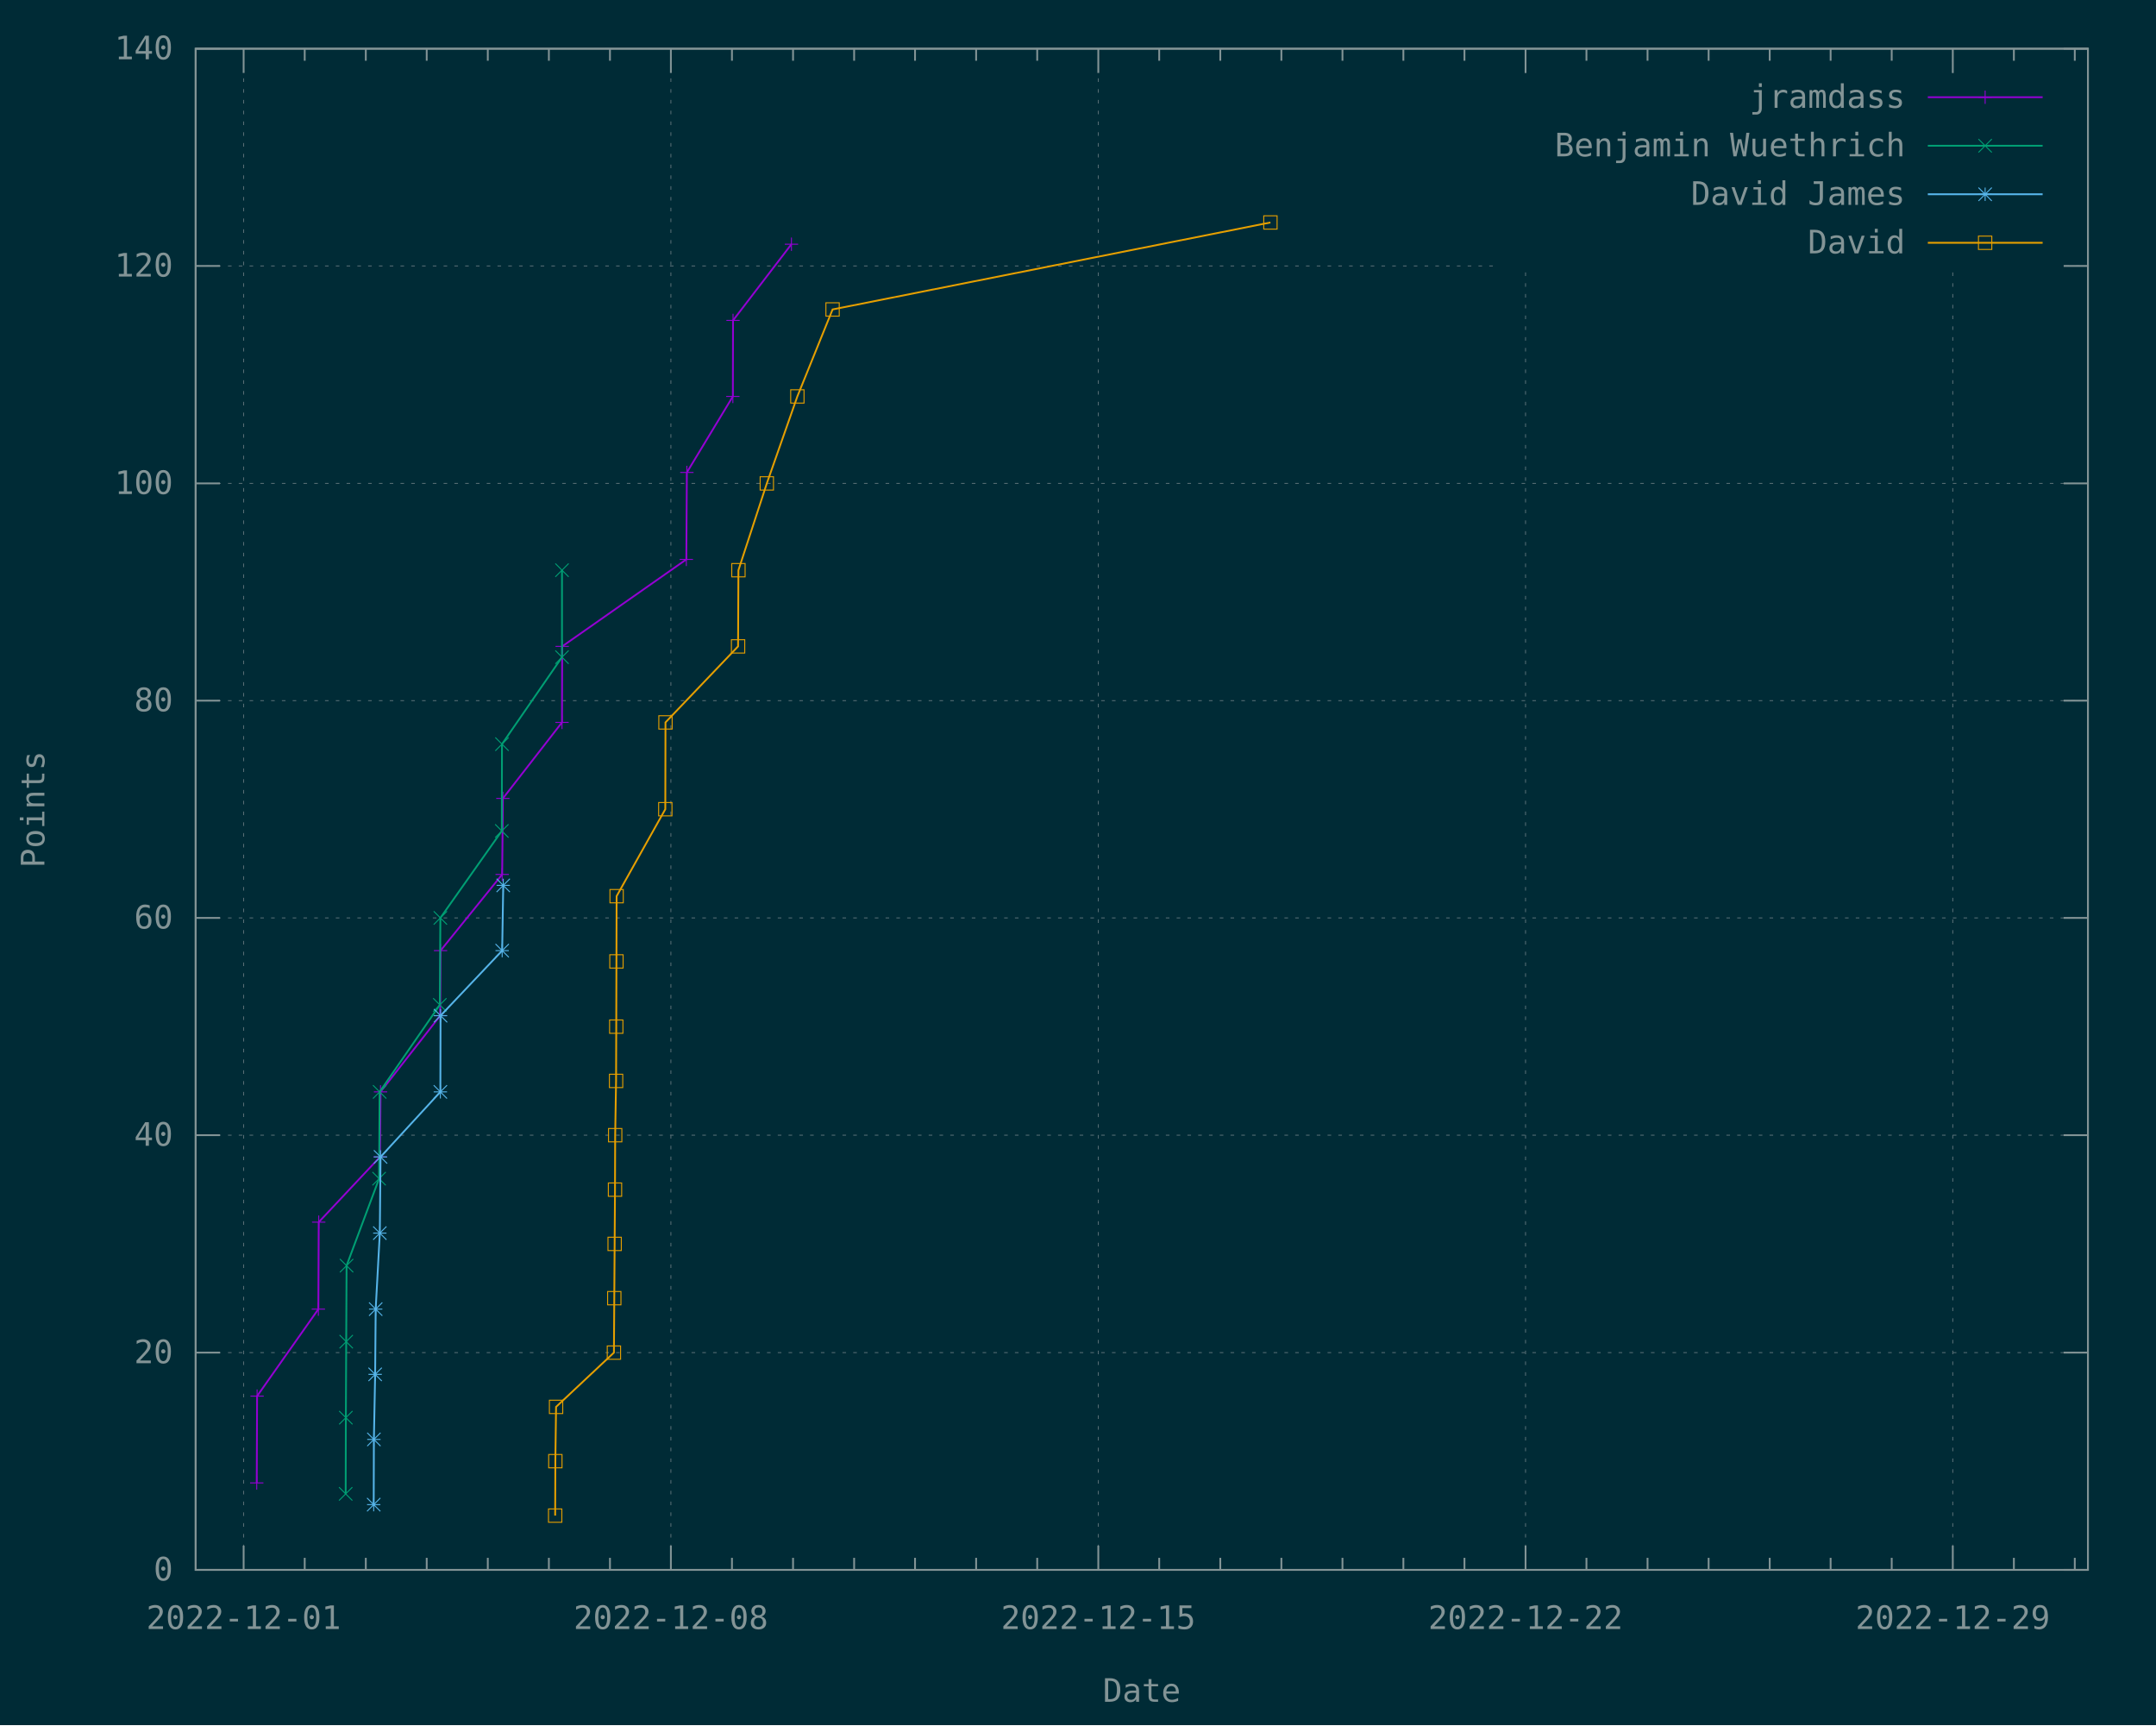
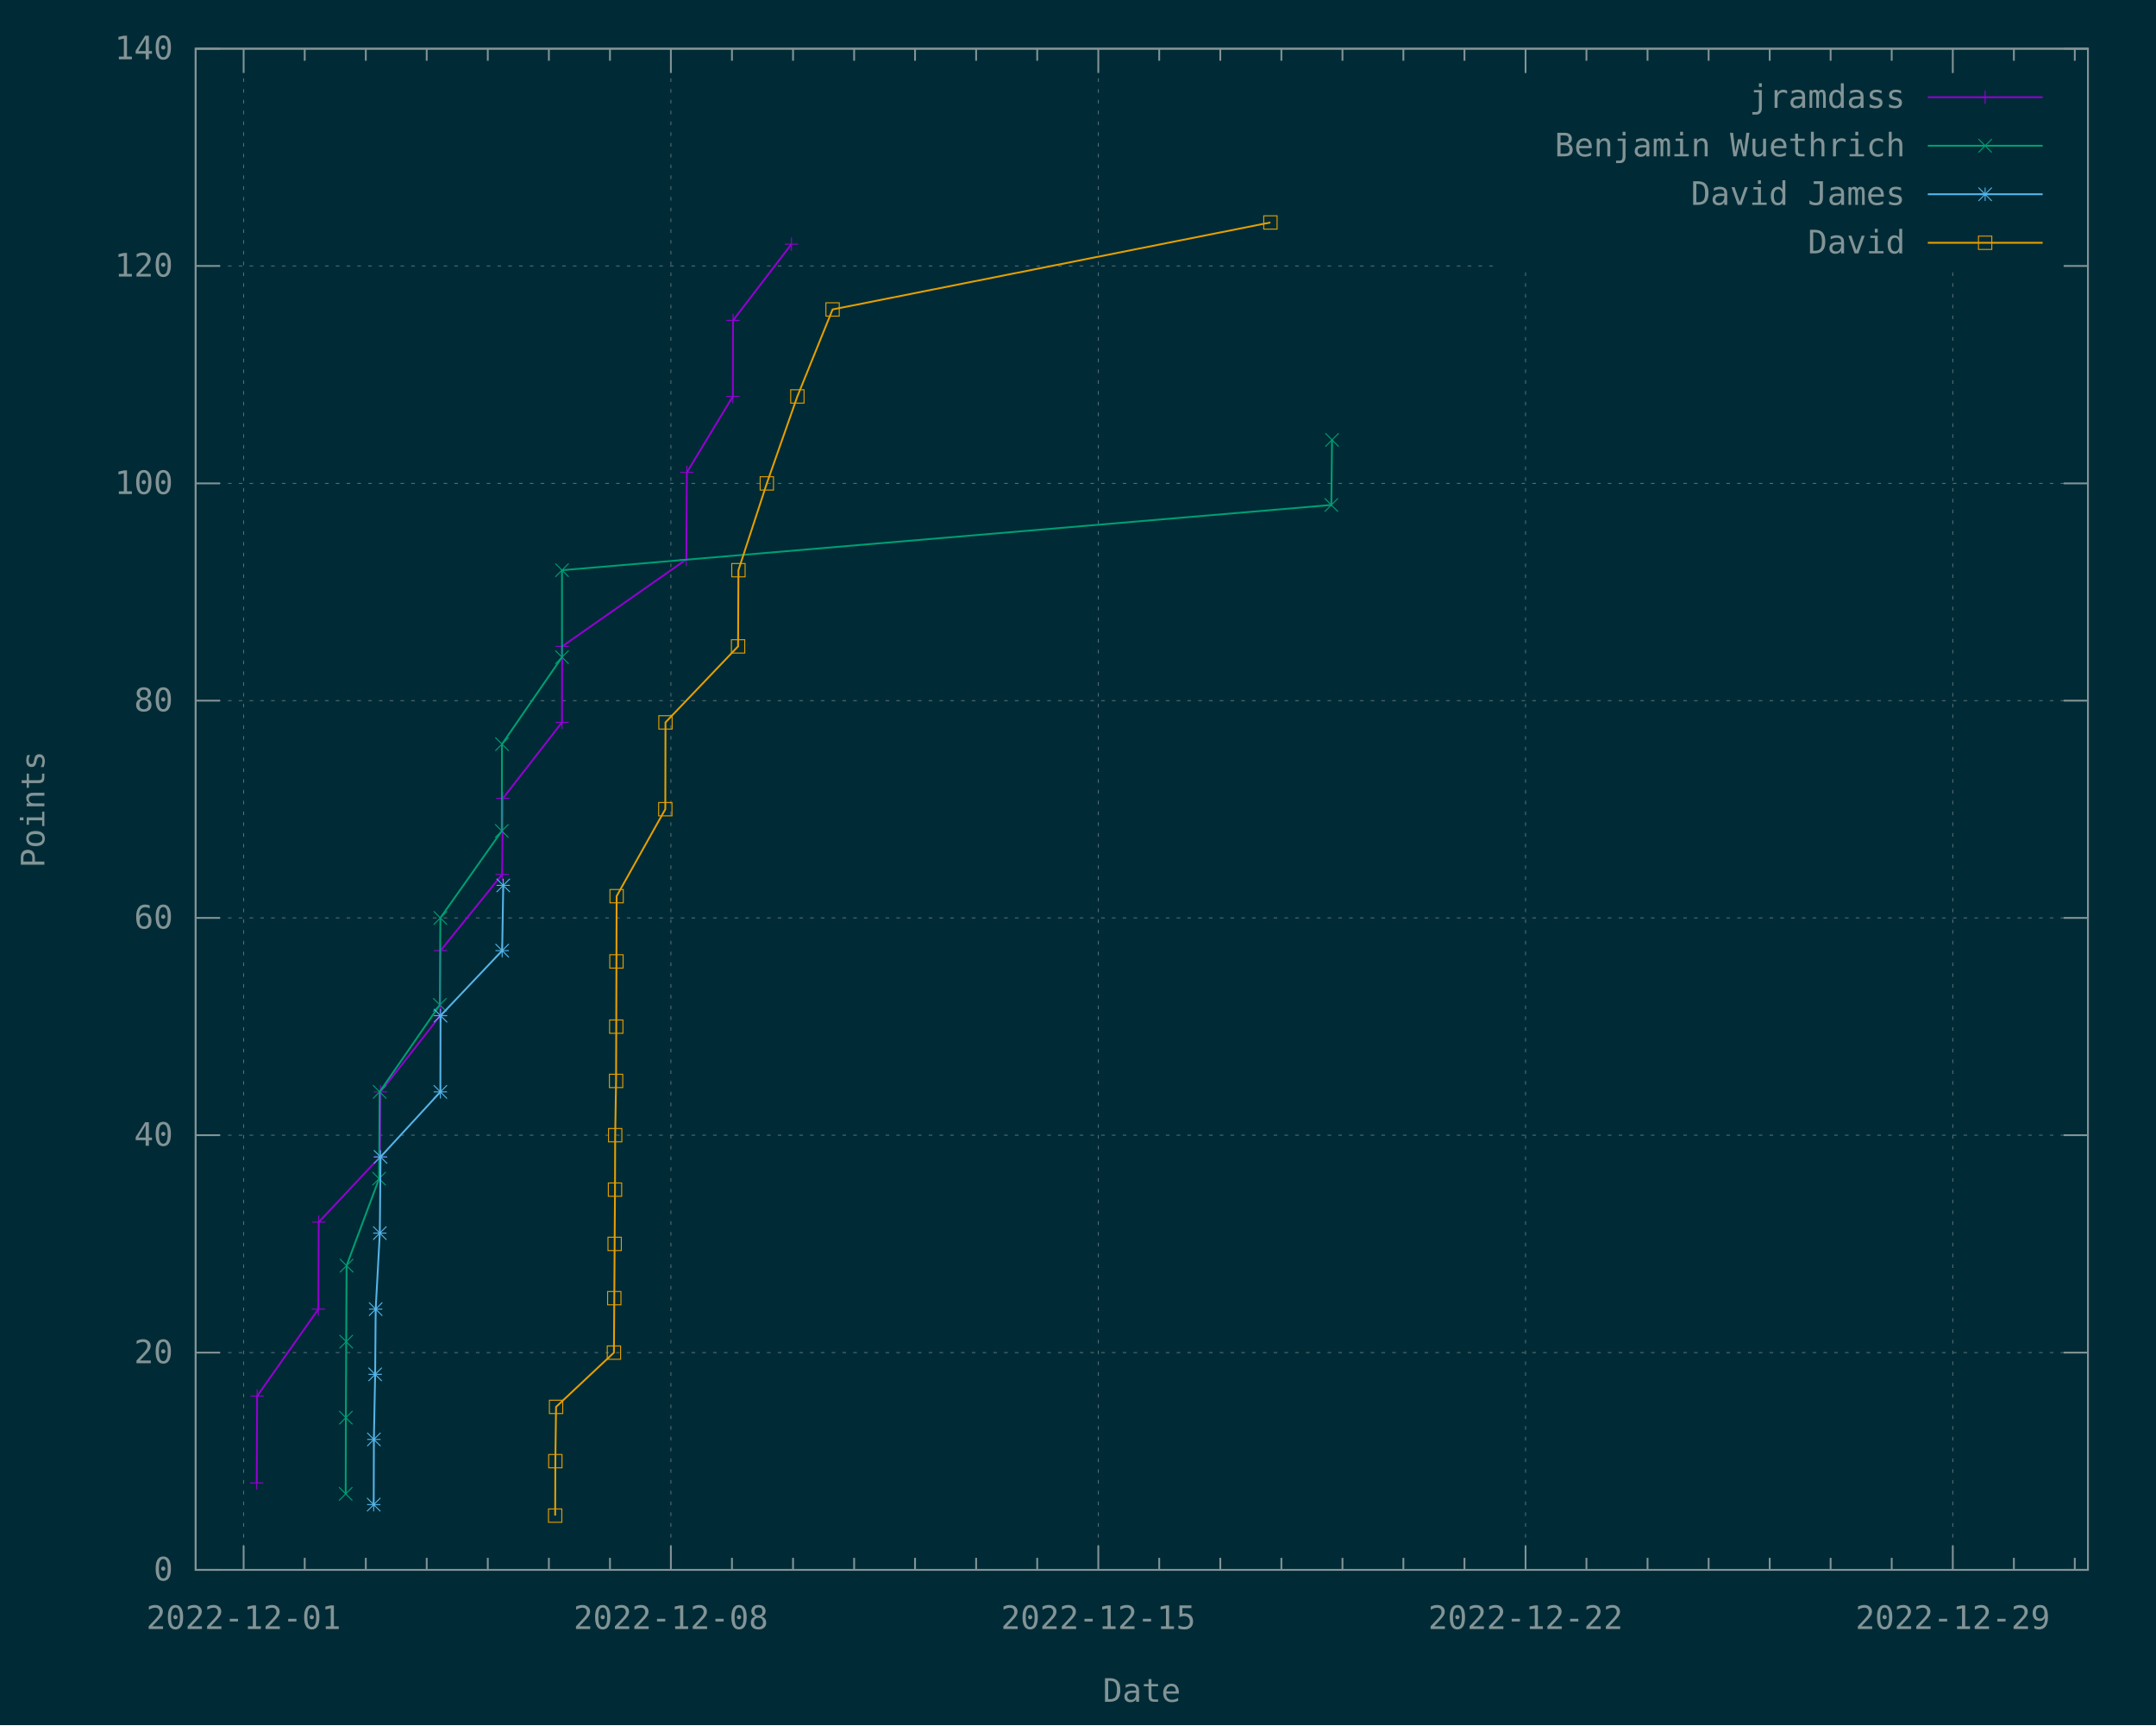
<svg xmlns="http://www.w3.org/2000/svg" xmlns:xlink="http://www.w3.org/1999/xlink" width="1200" height="960" viewBox="0 0 1200 960">
  <g id="gnuplot_canvas">
    <rect x="0" y="0" width="1200" height="960" fill="#002b36" />
    <defs>
      <circle id="gpDot" r="0.5" stroke-width="0.5" stroke="currentColor" />
      <path id="gpPt0" stroke-width="0.148" stroke="currentColor" d="M-1,0 h2 M0,-1 v2" />
      <path id="gpPt1" stroke-width="0.148" stroke="currentColor" d="M-1,-1 L1,1 M1,-1 L-1,1" />
      <path id="gpPt2" stroke-width="0.148" stroke="currentColor" d="M-1,0 L1,0 M0,-1 L0,1 M-1,-1 L1,1 M-1,1 L1,-1" />
      <rect id="gpPt3" stroke-width="0.148" stroke="currentColor" x="-1" y="-1" width="2" height="2" />
      <rect id="gpPt4" stroke-width="0.148" stroke="currentColor" fill="currentColor" x="-1" y="-1" width="2" height="2" />
      <circle id="gpPt5" stroke-width="0.148" stroke="currentColor" cx="0" cy="0" r="1" />
      <use xlink:href="#gpPt5" id="gpPt6" fill="currentColor" stroke="none" />
      <path id="gpPt7" stroke-width="0.148" stroke="currentColor" d="M0,-1.33 L-1.33,0.67 L1.33,0.67 z" />
      <use xlink:href="#gpPt7" id="gpPt8" fill="currentColor" stroke="none" />
      <use xlink:href="#gpPt7" id="gpPt9" stroke="currentColor" transform="rotate(180)" />
      <use xlink:href="#gpPt9" id="gpPt10" fill="currentColor" stroke="none" />
      <use xlink:href="#gpPt3" id="gpPt11" stroke="currentColor" transform="rotate(45)" />
      <use xlink:href="#gpPt11" id="gpPt12" fill="currentColor" stroke="none" />
      <path id="gpPt13" stroke-width="0.148" stroke="currentColor" d="M0,1.330 L1.265,0.411 L0.782,-1.067 L-0.782,-1.076 L-1.265,0.411 z" />
      <use xlink:href="#gpPt13" id="gpPt14" fill="currentColor" stroke="none" />
      <filter id="textbox" filterUnits="objectBoundingBox" x="0" y="0" height="1" width="1">
        <feFlood flood-color="#002B36" flood-opacity="1" result="bgnd" />
        <feComposite in="SourceGraphic" in2="bgnd" operator="atop" />
      </filter>
      <filter id="greybox" filterUnits="objectBoundingBox" x="0" y="0" height="1" width="1">
        <feFlood flood-color="lightgrey" flood-opacity="1" result="grey" />
        <feComposite in="SourceGraphic" in2="grey" operator="atop" />
      </filter>
    </defs>
    <g fill="none" color="#002B36" stroke="currentColor" stroke-width="1.00" stroke-linecap="butt" stroke-linejoin="miter">
</g>
    <g fill="none" color="black" stroke="currentColor" stroke-width="1.00" stroke-linecap="butt" stroke-linejoin="miter">
</g>
    <g fill="none" color="black" stroke="rgb(131, 148, 150)" stroke-width="0.50" stroke-linecap="butt" stroke-linejoin="miter">
</g>
    <g fill="none" color="gray" stroke="currentColor" stroke-width="0.50" stroke-linecap="butt" stroke-linejoin="miter">
      <path stroke="rgb( 88, 110, 117)" stroke-dasharray="2,4" class="gridline" d="M108.9,873.6 L1162.1,873.6  " />
    </g>
    <g fill="none" color="gray" stroke="rgb( 88, 110, 117)" stroke-width="1.00" stroke-linecap="butt" stroke-linejoin="miter">
</g>
    <g fill="none" color="black" stroke="currentColor" stroke-width="1.00" stroke-linecap="butt" stroke-linejoin="miter">
      <path stroke="rgb(131, 148, 150)" d="M108.9,873.6 L122.4,873.6 M1162.1,873.6 L1148.6,873.6  " />
      <g transform="translate(96.3,879.5)" stroke="none" fill="rgb(131,148,150)" font-family="Inconsolata" font-size="18.00" text-anchor="end">
        <text>
          <tspan font-family="Inconsolata"> 0</tspan>
        </text>
      </g>
    </g>
    <g fill="none" color="black" stroke="currentColor" stroke-width="1.00" stroke-linecap="butt" stroke-linejoin="miter">
</g>
    <g fill="none" color="black" stroke="rgb(131, 148, 150)" stroke-width="0.50" stroke-linecap="butt" stroke-linejoin="miter">
</g>
    <g fill="none" color="gray" stroke="currentColor" stroke-width="0.50" stroke-linecap="butt" stroke-linejoin="miter">
      <path stroke="rgb( 88, 110, 117)" stroke-dasharray="2,4" class="gridline" d="M108.9,752.7 L1162.1,752.7  " />
    </g>
    <g fill="none" color="gray" stroke="rgb( 88, 110, 117)" stroke-width="1.00" stroke-linecap="butt" stroke-linejoin="miter">
</g>
    <g fill="none" color="black" stroke="currentColor" stroke-width="1.00" stroke-linecap="butt" stroke-linejoin="miter">
      <path stroke="rgb(131, 148, 150)" d="M108.9,752.7 L122.4,752.7 M1162.1,752.7 L1148.6,752.7  " />
      <g transform="translate(96.3,758.6)" stroke="none" fill="rgb(131,148,150)" font-family="Inconsolata" font-size="18.00" text-anchor="end">
        <text>
          <tspan font-family="Inconsolata"> 20</tspan>
        </text>
      </g>
    </g>
    <g fill="none" color="black" stroke="currentColor" stroke-width="1.00" stroke-linecap="butt" stroke-linejoin="miter">
</g>
    <g fill="none" color="black" stroke="rgb(131, 148, 150)" stroke-width="0.50" stroke-linecap="butt" stroke-linejoin="miter">
</g>
    <g fill="none" color="gray" stroke="currentColor" stroke-width="0.50" stroke-linecap="butt" stroke-linejoin="miter">
      <path stroke="rgb( 88, 110, 117)" stroke-dasharray="2,4" class="gridline" d="M108.9,631.7 L1162.1,631.7  " />
    </g>
    <g fill="none" color="gray" stroke="rgb( 88, 110, 117)" stroke-width="1.00" stroke-linecap="butt" stroke-linejoin="miter">
</g>
    <g fill="none" color="black" stroke="currentColor" stroke-width="1.00" stroke-linecap="butt" stroke-linejoin="miter">
      <path stroke="rgb(131, 148, 150)" d="M108.9,631.7 L122.4,631.7 M1162.1,631.7 L1148.6,631.7  " />
      <g transform="translate(96.3,637.6)" stroke="none" fill="rgb(131,148,150)" font-family="Inconsolata" font-size="18.00" text-anchor="end">
        <text>
          <tspan font-family="Inconsolata"> 40</tspan>
        </text>
      </g>
    </g>
    <g fill="none" color="black" stroke="currentColor" stroke-width="1.00" stroke-linecap="butt" stroke-linejoin="miter">
</g>
    <g fill="none" color="black" stroke="rgb(131, 148, 150)" stroke-width="0.50" stroke-linecap="butt" stroke-linejoin="miter">
</g>
    <g fill="none" color="gray" stroke="currentColor" stroke-width="0.50" stroke-linecap="butt" stroke-linejoin="miter">
      <path stroke="rgb( 88, 110, 117)" stroke-dasharray="2,4" class="gridline" d="M108.9,510.8 L1162.1,510.8  " />
    </g>
    <g fill="none" color="gray" stroke="rgb( 88, 110, 117)" stroke-width="1.00" stroke-linecap="butt" stroke-linejoin="miter">
</g>
    <g fill="none" color="black" stroke="currentColor" stroke-width="1.00" stroke-linecap="butt" stroke-linejoin="miter">
      <path stroke="rgb(131, 148, 150)" d="M108.9,510.8 L122.4,510.8 M1162.1,510.8 L1148.6,510.8  " />
      <g transform="translate(96.3,516.7)" stroke="none" fill="rgb(131,148,150)" font-family="Inconsolata" font-size="18.00" text-anchor="end">
        <text>
          <tspan font-family="Inconsolata"> 60</tspan>
        </text>
      </g>
    </g>
    <g fill="none" color="black" stroke="currentColor" stroke-width="1.00" stroke-linecap="butt" stroke-linejoin="miter">
</g>
    <g fill="none" color="black" stroke="rgb(131, 148, 150)" stroke-width="0.50" stroke-linecap="butt" stroke-linejoin="miter">
</g>
    <g fill="none" color="gray" stroke="currentColor" stroke-width="0.50" stroke-linecap="butt" stroke-linejoin="miter">
      <path stroke="rgb( 88, 110, 117)" stroke-dasharray="2,4" class="gridline" d="M108.9,389.9 L1162.1,389.9  " />
    </g>
    <g fill="none" color="gray" stroke="rgb( 88, 110, 117)" stroke-width="1.00" stroke-linecap="butt" stroke-linejoin="miter">
</g>
    <g fill="none" color="black" stroke="currentColor" stroke-width="1.00" stroke-linecap="butt" stroke-linejoin="miter">
      <path stroke="rgb(131, 148, 150)" d="M108.9,389.9 L122.4,389.9 M1162.1,389.9 L1148.6,389.9  " />
      <g transform="translate(96.3,395.8)" stroke="none" fill="rgb(131,148,150)" font-family="Inconsolata" font-size="18.00" text-anchor="end">
        <text>
          <tspan font-family="Inconsolata"> 80</tspan>
        </text>
      </g>
    </g>
    <g fill="none" color="black" stroke="currentColor" stroke-width="1.00" stroke-linecap="butt" stroke-linejoin="miter">
</g>
    <g fill="none" color="black" stroke="rgb(131, 148, 150)" stroke-width="0.50" stroke-linecap="butt" stroke-linejoin="miter">
</g>
    <g fill="none" color="gray" stroke="currentColor" stroke-width="0.50" stroke-linecap="butt" stroke-linejoin="miter">
      <path stroke="rgb( 88, 110, 117)" stroke-dasharray="2,4" class="gridline" d="M108.9,269.0 L1162.1,269.0  " />
    </g>
    <g fill="none" color="gray" stroke="rgb( 88, 110, 117)" stroke-width="1.00" stroke-linecap="butt" stroke-linejoin="miter">
</g>
    <g fill="none" color="black" stroke="currentColor" stroke-width="1.00" stroke-linecap="butt" stroke-linejoin="miter">
      <path stroke="rgb(131, 148, 150)" d="M108.9,269.0 L122.4,269.0 M1162.1,269.0 L1148.6,269.0  " />
      <g transform="translate(96.3,274.9)" stroke="none" fill="rgb(131,148,150)" font-family="Inconsolata" font-size="18.00" text-anchor="end">
        <text>
          <tspan font-family="Inconsolata"> 100</tspan>
        </text>
      </g>
    </g>
    <g fill="none" color="black" stroke="currentColor" stroke-width="1.00" stroke-linecap="butt" stroke-linejoin="miter">
</g>
    <g fill="none" color="black" stroke="rgb(131, 148, 150)" stroke-width="0.50" stroke-linecap="butt" stroke-linejoin="miter">
</g>
    <g fill="none" color="gray" stroke="currentColor" stroke-width="0.50" stroke-linecap="butt" stroke-linejoin="miter">
      <path stroke="rgb( 88, 110, 117)" stroke-dasharray="2,4" class="gridline" d="M108.9,148.0 L833.6,148.0 M1149.5,148.0 L1162.1,148.0  " />
    </g>
    <g fill="none" color="gray" stroke="rgb( 88, 110, 117)" stroke-width="1.00" stroke-linecap="butt" stroke-linejoin="miter">
</g>
    <g fill="none" color="black" stroke="currentColor" stroke-width="1.00" stroke-linecap="butt" stroke-linejoin="miter">
      <path stroke="rgb(131, 148, 150)" d="M108.9,148.0 L122.4,148.0 M1162.1,148.0 L1148.6,148.0  " />
      <g transform="translate(96.3,153.9)" stroke="none" fill="rgb(131,148,150)" font-family="Inconsolata" font-size="18.00" text-anchor="end">
        <text>
          <tspan font-family="Inconsolata"> 120</tspan>
        </text>
      </g>
    </g>
    <g fill="none" color="black" stroke="currentColor" stroke-width="1.00" stroke-linecap="butt" stroke-linejoin="miter">
</g>
    <g fill="none" color="black" stroke="rgb(131, 148, 150)" stroke-width="0.50" stroke-linecap="butt" stroke-linejoin="miter">
</g>
    <g fill="none" color="gray" stroke="currentColor" stroke-width="0.50" stroke-linecap="butt" stroke-linejoin="miter">
      <path stroke="rgb( 88, 110, 117)" stroke-dasharray="2,4" class="gridline" d="M108.9,27.1 L1162.1,27.1  " />
    </g>
    <g fill="none" color="gray" stroke="rgb( 88, 110, 117)" stroke-width="1.00" stroke-linecap="butt" stroke-linejoin="miter">
</g>
    <g fill="none" color="black" stroke="currentColor" stroke-width="1.00" stroke-linecap="butt" stroke-linejoin="miter">
      <path stroke="rgb(131, 148, 150)" d="M108.9,27.1 L122.4,27.1 M1162.1,27.1 L1148.6,27.1  " />
      <g transform="translate(96.3,33.0)" stroke="none" fill="rgb(131,148,150)" font-family="Inconsolata" font-size="18.00" text-anchor="end">
        <text>
          <tspan font-family="Inconsolata"> 140</tspan>
        </text>
      </g>
    </g>
    <g fill="none" color="black" stroke="currentColor" stroke-width="1.00" stroke-linecap="butt" stroke-linejoin="miter">
</g>
    <g fill="none" color="black" stroke="rgb(131, 148, 150)" stroke-width="0.50" stroke-linecap="butt" stroke-linejoin="miter">
</g>
    <g fill="none" color="gray" stroke="currentColor" stroke-width="0.50" stroke-linecap="butt" stroke-linejoin="miter">
      <path stroke="rgb( 88, 110, 117)" stroke-dasharray="2,4" class="gridline" d="M135.6,873.6 L135.6,27.1  " />
    </g>
    <g fill="none" color="gray" stroke="rgb( 88, 110, 117)" stroke-width="1.00" stroke-linecap="butt" stroke-linejoin="miter">
</g>
    <g fill="none" color="black" stroke="currentColor" stroke-width="1.00" stroke-linecap="butt" stroke-linejoin="miter">
      <path stroke="rgb(131, 148, 150)" d="M135.6,873.6 L135.6,860.1 M135.6,27.1 L135.6,40.6  " />
      <g transform="translate(135.6,906.5)" stroke="none" fill="rgb(131,148,150)" font-family="Inconsolata" font-size="18.00" text-anchor="middle">
        <text>
          <tspan font-family="Inconsolata">2022-12-01</tspan>
        </text>
      </g>
    </g>
    <g fill="none" color="black" stroke="currentColor" stroke-width="1.00" stroke-linecap="butt" stroke-linejoin="miter">
      <path stroke="rgb(131, 148, 150)" d="M169.6,873.6 L169.6,866.9 M169.6,27.1 L169.6,33.8 M203.6,873.6 L203.6,866.9 M203.6,27.1 L203.6,33.8   M237.5,873.6 L237.5,866.9 M237.5,27.1 L237.5,33.8 M271.5,873.6 L271.5,866.9 M271.5,27.1 L271.5,33.8   M305.5,873.6 L305.5,866.9 M305.5,27.1 L305.5,33.8 M339.5,873.6 L339.5,866.9 M339.5,27.1 L339.5,33.8    " />
    </g>
    <g fill="none" color="black" stroke="rgb(131, 148, 150)" stroke-width="0.50" stroke-linecap="butt" stroke-linejoin="miter">
</g>
    <g fill="none" color="gray" stroke="currentColor" stroke-width="0.50" stroke-linecap="butt" stroke-linejoin="miter">
      <path stroke="rgb( 88, 110, 117)" stroke-dasharray="2,4" class="gridline" d="M373.4,873.6 L373.4,27.1  " />
    </g>
    <g fill="none" color="gray" stroke="rgb( 88, 110, 117)" stroke-width="1.00" stroke-linecap="butt" stroke-linejoin="miter">
</g>
    <g fill="none" color="black" stroke="currentColor" stroke-width="1.00" stroke-linecap="butt" stroke-linejoin="miter">
      <path stroke="rgb(131, 148, 150)" d="M373.4,873.6 L373.4,860.1 M373.4,27.1 L373.4,40.6  " />
      <g transform="translate(373.4,906.5)" stroke="none" fill="rgb(131,148,150)" font-family="Inconsolata" font-size="18.00" text-anchor="middle">
        <text>
          <tspan font-family="Inconsolata">2022-12-08</tspan>
        </text>
      </g>
    </g>
    <g fill="none" color="black" stroke="currentColor" stroke-width="1.00" stroke-linecap="butt" stroke-linejoin="miter">
      <path stroke="rgb(131, 148, 150)" d="M407.4,873.6 L407.4,866.9 M407.4,27.1 L407.4,33.8 M441.4,873.6 L441.4,866.9 M441.4,27.1 L441.4,33.8   M475.4,873.6 L475.4,866.9 M475.4,27.1 L475.4,33.8 M509.3,873.6 L509.3,866.9 M509.3,27.1 L509.3,33.8   M543.3,873.6 L543.3,866.9 M543.3,27.1 L543.3,33.8 M577.3,873.6 L577.3,866.9 M577.3,27.1 L577.3,33.8    " />
    </g>
    <g fill="none" color="black" stroke="rgb(131, 148, 150)" stroke-width="0.50" stroke-linecap="butt" stroke-linejoin="miter">
</g>
    <g fill="none" color="gray" stroke="currentColor" stroke-width="0.50" stroke-linecap="butt" stroke-linejoin="miter">
      <path stroke="rgb( 88, 110, 117)" stroke-dasharray="2,4" class="gridline" d="M611.3,873.6 L611.3,27.1  " />
    </g>
    <g fill="none" color="gray" stroke="rgb( 88, 110, 117)" stroke-width="1.00" stroke-linecap="butt" stroke-linejoin="miter">
</g>
    <g fill="none" color="black" stroke="currentColor" stroke-width="1.00" stroke-linecap="butt" stroke-linejoin="miter">
      <path stroke="rgb(131, 148, 150)" d="M611.3,873.6 L611.3,860.1 M611.3,27.1 L611.3,40.6  " />
      <g transform="translate(611.3,906.5)" stroke="none" fill="rgb(131,148,150)" font-family="Inconsolata" font-size="18.00" text-anchor="middle">
        <text>
          <tspan font-family="Inconsolata">2022-12-15</tspan>
        </text>
      </g>
    </g>
    <g fill="none" color="black" stroke="currentColor" stroke-width="1.00" stroke-linecap="butt" stroke-linejoin="miter">
      <path stroke="rgb(131, 148, 150)" d="M645.2,873.6 L645.2,866.9 M645.2,27.1 L645.2,33.8 M679.2,873.6 L679.2,866.9 M679.2,27.1 L679.2,33.8   M713.2,873.6 L713.2,866.9 M713.2,27.1 L713.2,33.8 M747.2,873.6 L747.2,866.9 M747.2,27.1 L747.2,33.8   M781.1,873.6 L781.1,866.9 M781.1,27.1 L781.1,33.8 M815.1,873.6 L815.1,866.9 M815.1,27.1 L815.1,33.8    " />
    </g>
    <g fill="none" color="black" stroke="rgb(131, 148, 150)" stroke-width="0.50" stroke-linecap="butt" stroke-linejoin="miter">
</g>
    <g fill="none" color="gray" stroke="currentColor" stroke-width="0.50" stroke-linecap="butt" stroke-linejoin="miter">
      <path stroke="rgb( 88, 110, 117)" stroke-dasharray="2,4" class="gridline" d="M849.1,873.6 L849.1,148.6 M849.1,40.6 L849.1,27.1  " />
    </g>
    <g fill="none" color="gray" stroke="rgb( 88, 110, 117)" stroke-width="1.00" stroke-linecap="butt" stroke-linejoin="miter">
</g>
    <g fill="none" color="black" stroke="currentColor" stroke-width="1.00" stroke-linecap="butt" stroke-linejoin="miter">
      <path stroke="rgb(131, 148, 150)" d="M849.1,873.6 L849.1,860.1 M849.1,27.1 L849.1,40.6  " />
      <g transform="translate(849.1,906.5)" stroke="none" fill="rgb(131,148,150)" font-family="Inconsolata" font-size="18.00" text-anchor="middle">
        <text>
          <tspan font-family="Inconsolata">2022-12-22</tspan>
        </text>
      </g>
    </g>
    <g fill="none" color="black" stroke="currentColor" stroke-width="1.00" stroke-linecap="butt" stroke-linejoin="miter">
      <path stroke="rgb(131, 148, 150)" d="M883.0,873.6 L883.0,866.9 M883.0,27.1 L883.0,33.8 M917.0,873.6 L917.0,866.9 M917.0,27.1 L917.0,33.8   M951.0,873.6 L951.0,866.9 M951.0,27.1 L951.0,33.8 M985.0,873.6 L985.0,866.9 M985.0,27.1 L985.0,33.8   M1018.9,873.6 L1018.9,866.9 M1018.9,27.1 L1018.9,33.8 M1052.9,873.6 L1052.9,866.9 M1052.9,27.1 L1052.9,33.8    " />
    </g>
    <g fill="none" color="black" stroke="rgb(131, 148, 150)" stroke-width="0.50" stroke-linecap="butt" stroke-linejoin="miter">
</g>
    <g fill="none" color="gray" stroke="currentColor" stroke-width="0.50" stroke-linecap="butt" stroke-linejoin="miter">
      <path stroke="rgb( 88, 110, 117)" stroke-dasharray="2,4" class="gridline" d="M1086.9,873.6 L1086.9,148.6 M1086.9,40.6 L1086.9,27.1  " />
    </g>
    <g fill="none" color="gray" stroke="rgb( 88, 110, 117)" stroke-width="1.00" stroke-linecap="butt" stroke-linejoin="miter">
</g>
    <g fill="none" color="black" stroke="currentColor" stroke-width="1.00" stroke-linecap="butt" stroke-linejoin="miter">
      <path stroke="rgb(131, 148, 150)" d="M1086.9,873.6 L1086.9,860.1 M1086.9,27.1 L1086.9,40.6  " />
      <g transform="translate(1086.9,906.5)" stroke="none" fill="rgb(131,148,150)" font-family="Inconsolata" font-size="18.00" text-anchor="middle">
        <text>
          <tspan font-family="Inconsolata">2022-12-29</tspan>
        </text>
      </g>
    </g>
    <g fill="none" color="black" stroke="currentColor" stroke-width="1.00" stroke-linecap="butt" stroke-linejoin="miter">
      <path stroke="rgb(131, 148, 150)" d="M1120.9,873.6 L1120.9,866.9 M1120.9,27.1 L1120.9,33.8 M1154.8,873.6 L1154.8,866.9 M1154.8,27.1 L1154.8,33.8    " />
    </g>
    <g fill="none" color="black" stroke="currentColor" stroke-width="1.00" stroke-linecap="butt" stroke-linejoin="miter">
      <path stroke="rgb(131, 148, 150)" d="M108.9,27.1 L108.9,873.6 L1162.1,873.6 L1162.1,27.1 L108.9,27.1 Z  " />
    </g>
    <g fill="none" color="black" stroke="currentColor" stroke-width="1.00" stroke-linecap="butt" stroke-linejoin="miter">
      <g transform="translate(24.7,450.4) rotate(270)" stroke="none" fill="rgb(131,148,150)" font-family="Inconsolata" font-size="18.00" text-anchor="middle">
        <text>
          <tspan font-family="Inconsolata">Points</tspan>
        </text>
      </g>
    </g>
    <g fill="none" color="black" stroke="currentColor" stroke-width="1.00" stroke-linecap="butt" stroke-linejoin="miter">
      <g transform="translate(635.5,947.0)" stroke="none" fill="rgb(131,148,150)" font-family="Inconsolata" font-size="18.00" text-anchor="middle">
        <text>
          <tspan font-family="Inconsolata">Date</tspan>
        </text>
      </g>
    </g>
    <g fill="none" color="black" stroke="currentColor" stroke-width="1.00" stroke-linecap="butt" stroke-linejoin="miter">
</g>
    <g id="gnuplot_plot_1">
      <g fill="none" color="black" stroke="currentColor" stroke-width="1.00" stroke-linecap="butt" stroke-linejoin="miter">
        <g transform="translate(1060.4,60.0)" stroke="none" fill="rgb(131,148,150)" font-family="Inconsolata" font-size="18.00" text-anchor="end">
          <text>
            <tspan font-family="Inconsolata">jramdass</tspan>
          </text>
        </g>
      </g>
      <g fill="none" color="black" stroke="currentColor" stroke-width="1.00" stroke-linecap="butt" stroke-linejoin="miter">
        <path stroke="rgb(148,   0, 211)" d="M1073.0,54.1 L1136.9,54.1 M142.9,825.2 L143.1,776.9 L177.2,728.5 L177.4,680.1 L211.5,643.8 L211.8,607.6   L245.0,565.2 L245.2,529.0 L279.5,486.6 L279.9,444.3 L312.8,402.0 L312.9,359.7 L382.0,311.3 L382.3,262.9   L407.9,220.6 L408.0,178.3 L440.5,135.9  " />
        <use xlink:href="#gpPt0" transform="translate(142.9,825.2) scale(3.71)" color="rgb(148,   0, 211)" />
        <use xlink:href="#gpPt0" transform="translate(143.1,776.9) scale(3.71)" color="rgb(148,   0, 211)" />
        <use xlink:href="#gpPt0" transform="translate(177.2,728.5) scale(3.71)" color="rgb(148,   0, 211)" />
        <use xlink:href="#gpPt0" transform="translate(177.4,680.1) scale(3.71)" color="rgb(148,   0, 211)" />
        <use xlink:href="#gpPt0" transform="translate(211.5,643.8) scale(3.71)" color="rgb(148,   0, 211)" />
        <use xlink:href="#gpPt0" transform="translate(211.8,607.6) scale(3.71)" color="rgb(148,   0, 211)" />
        <use xlink:href="#gpPt0" transform="translate(245.0,565.2) scale(3.71)" color="rgb(148,   0, 211)" />
        <use xlink:href="#gpPt0" transform="translate(245.2,529.0) scale(3.71)" color="rgb(148,   0, 211)" />
        <use xlink:href="#gpPt0" transform="translate(279.5,486.6) scale(3.71)" color="rgb(148,   0, 211)" />
        <use xlink:href="#gpPt0" transform="translate(279.9,444.3) scale(3.71)" color="rgb(148,   0, 211)" />
        <use xlink:href="#gpPt0" transform="translate(312.8,402.0) scale(3.71)" color="rgb(148,   0, 211)" />
        <use xlink:href="#gpPt0" transform="translate(312.9,359.7) scale(3.71)" color="rgb(148,   0, 211)" />
        <use xlink:href="#gpPt0" transform="translate(382.0,311.3) scale(3.71)" color="rgb(148,   0, 211)" />
        <use xlink:href="#gpPt0" transform="translate(382.3,262.9) scale(3.71)" color="rgb(148,   0, 211)" />
        <use xlink:href="#gpPt0" transform="translate(407.9,220.6) scale(3.71)" color="rgb(148,   0, 211)" />
        <use xlink:href="#gpPt0" transform="translate(408.0,178.3) scale(3.71)" color="rgb(148,   0, 211)" />
        <use xlink:href="#gpPt0" transform="translate(440.5,135.9) scale(3.71)" color="rgb(148,   0, 211)" />
        <use xlink:href="#gpPt0" transform="translate(1104.9,54.1) scale(3.71)" color="rgb(148,   0, 211)" />
      </g>
    </g>
    <g id="gnuplot_plot_2">
      <g fill="none" color="black" stroke="currentColor" stroke-width="1.00" stroke-linecap="butt" stroke-linejoin="miter">
        <g transform="translate(1060.4,87.0)" stroke="none" fill="rgb(131,148,150)" font-family="Inconsolata" font-size="18.00" text-anchor="end">
          <text>
            <tspan font-family="Inconsolata">Benjamin Wuethrich</tspan>
          </text>
        </g>
      </g>
      <g fill="none" color="black" stroke="currentColor" stroke-width="1.00" stroke-linecap="butt" stroke-linejoin="miter">
-         <path stroke="rgb(  0, 158, 115)" d="M1073.0,81.1 L1136.9,81.1 M192.4,831.3 L192.5,788.9 L192.7,746.6 L192.9,704.3 L211.0,655.9 L211.3,607.6   L244.8,559.2 L245.1,510.8 L279.3,462.4 L279.4,414.1 L312.8,365.7 L312.8,317.3  " />
+         <path stroke="rgb(  0, 158, 115)" d="M1073.0,81.1 L1136.9,81.1 M192.4,831.3 L192.5,788.9 L192.7,746.6 L192.9,704.3 L211.0,655.9 L211.3,607.6   L244.8,559.2 L245.1,510.8 L279.3,462.4 L279.4,414.1 L312.8,365.7 L312.8,317.3 L741.0,281.0 L741.4,244.8    " />
        <use xlink:href="#gpPt1" transform="translate(192.4,831.3) scale(3.71)" color="rgb(  0, 158, 115)" />
        <use xlink:href="#gpPt1" transform="translate(192.5,788.9) scale(3.71)" color="rgb(  0, 158, 115)" />
        <use xlink:href="#gpPt1" transform="translate(192.7,746.6) scale(3.71)" color="rgb(  0, 158, 115)" />
        <use xlink:href="#gpPt1" transform="translate(192.9,704.3) scale(3.71)" color="rgb(  0, 158, 115)" />
        <use xlink:href="#gpPt1" transform="translate(211.0,655.9) scale(3.71)" color="rgb(  0, 158, 115)" />
        <use xlink:href="#gpPt1" transform="translate(211.3,607.6) scale(3.71)" color="rgb(  0, 158, 115)" />
        <use xlink:href="#gpPt1" transform="translate(244.8,559.2) scale(3.71)" color="rgb(  0, 158, 115)" />
        <use xlink:href="#gpPt1" transform="translate(245.1,510.8) scale(3.71)" color="rgb(  0, 158, 115)" />
        <use xlink:href="#gpPt1" transform="translate(279.3,462.4) scale(3.71)" color="rgb(  0, 158, 115)" />
        <use xlink:href="#gpPt1" transform="translate(279.4,414.1) scale(3.71)" color="rgb(  0, 158, 115)" />
        <use xlink:href="#gpPt1" transform="translate(312.8,365.7) scale(3.71)" color="rgb(  0, 158, 115)" />
        <use xlink:href="#gpPt1" transform="translate(312.8,317.3) scale(3.71)" color="rgb(  0, 158, 115)" />
+         <use xlink:href="#gpPt1" transform="translate(741.0,281.0) scale(3.71)" color="rgb(  0, 158, 115)" />
+         <use xlink:href="#gpPt1" transform="translate(741.4,244.8) scale(3.71)" color="rgb(  0, 158, 115)" />
        <use xlink:href="#gpPt1" transform="translate(1104.9,81.1) scale(3.71)" color="rgb(  0, 158, 115)" />
      </g>
    </g>
    <g id="gnuplot_plot_3">
      <g fill="none" color="black" stroke="currentColor" stroke-width="1.00" stroke-linecap="butt" stroke-linejoin="miter">
        <g transform="translate(1060.4,114.0)" stroke="none" fill="rgb(131,148,150)" font-family="Inconsolata" font-size="18.00" text-anchor="end">
          <text>
            <tspan font-family="Inconsolata">David James</tspan>
          </text>
        </g>
      </g>
      <g fill="none" color="black" stroke="currentColor" stroke-width="1.00" stroke-linecap="butt" stroke-linejoin="miter">
        <path stroke="rgb( 86, 180, 233)" d="M1073.0,108.1 L1136.9,108.1 M208.0,837.3 L208.1,801.0 L208.8,764.8 L209.1,728.5 L211.4,686.2 L211.8,643.8   L245.1,607.6 L245.2,565.2 L279.5,529.0 L280.1,492.7  " />
        <use xlink:href="#gpPt2" transform="translate(208.0,837.3) scale(3.71)" color="rgb( 86, 180, 233)" />
        <use xlink:href="#gpPt2" transform="translate(208.1,801.0) scale(3.71)" color="rgb( 86, 180, 233)" />
        <use xlink:href="#gpPt2" transform="translate(208.8,764.8) scale(3.71)" color="rgb( 86, 180, 233)" />
        <use xlink:href="#gpPt2" transform="translate(209.1,728.5) scale(3.71)" color="rgb( 86, 180, 233)" />
        <use xlink:href="#gpPt2" transform="translate(211.4,686.2) scale(3.71)" color="rgb( 86, 180, 233)" />
        <use xlink:href="#gpPt2" transform="translate(211.8,643.8) scale(3.71)" color="rgb( 86, 180, 233)" />
        <use xlink:href="#gpPt2" transform="translate(245.1,607.6) scale(3.71)" color="rgb( 86, 180, 233)" />
        <use xlink:href="#gpPt2" transform="translate(245.2,565.2) scale(3.71)" color="rgb( 86, 180, 233)" />
        <use xlink:href="#gpPt2" transform="translate(279.5,529.0) scale(3.71)" color="rgb( 86, 180, 233)" />
        <use xlink:href="#gpPt2" transform="translate(280.1,492.7) scale(3.71)" color="rgb( 86, 180, 233)" />
        <use xlink:href="#gpPt2" transform="translate(1104.9,108.1) scale(3.71)" color="rgb( 86, 180, 233)" />
      </g>
    </g>
    <g id="gnuplot_plot_4">
      <g fill="none" color="black" stroke="currentColor" stroke-width="1.00" stroke-linecap="butt" stroke-linejoin="miter">
        <g transform="translate(1060.4,141.0)" stroke="none" fill="rgb(131,148,150)" font-family="Inconsolata" font-size="18.00" text-anchor="end">
          <text>
            <tspan font-family="Inconsolata">David</tspan>
          </text>
        </g>
      </g>
      <g fill="none" color="black" stroke="currentColor" stroke-width="1.00" stroke-linecap="butt" stroke-linejoin="miter">
        <path stroke="rgb(230, 159,   0)" d="M1073.0,135.1 L1136.9,135.1 M309.0,843.4 L309.1,813.1 L309.5,782.9 L341.7,752.7 L341.9,722.4 L342.1,692.2   L342.3,662.0 L342.4,631.7 L342.9,601.5 L343.0,571.3 L343.1,535.0 L343.2,498.7 L370.3,450.3 L370.4,402.0   L410.8,359.7 L411.0,317.3 L426.8,269.0 L443.8,220.6 L463.4,172.2 L707.1,123.8  " />
        <use xlink:href="#gpPt3" transform="translate(309.0,843.4) scale(3.71)" color="rgb(230, 159,   0)" />
        <use xlink:href="#gpPt3" transform="translate(309.1,813.1) scale(3.71)" color="rgb(230, 159,   0)" />
        <use xlink:href="#gpPt3" transform="translate(309.5,782.9) scale(3.71)" color="rgb(230, 159,   0)" />
        <use xlink:href="#gpPt3" transform="translate(341.7,752.7) scale(3.71)" color="rgb(230, 159,   0)" />
        <use xlink:href="#gpPt3" transform="translate(341.9,722.4) scale(3.71)" color="rgb(230, 159,   0)" />
        <use xlink:href="#gpPt3" transform="translate(342.1,692.2) scale(3.71)" color="rgb(230, 159,   0)" />
        <use xlink:href="#gpPt3" transform="translate(342.3,662.0) scale(3.71)" color="rgb(230, 159,   0)" />
        <use xlink:href="#gpPt3" transform="translate(342.4,631.7) scale(3.71)" color="rgb(230, 159,   0)" />
        <use xlink:href="#gpPt3" transform="translate(342.9,601.5) scale(3.71)" color="rgb(230, 159,   0)" />
        <use xlink:href="#gpPt3" transform="translate(343.0,571.3) scale(3.71)" color="rgb(230, 159,   0)" />
        <use xlink:href="#gpPt3" transform="translate(343.1,535.0) scale(3.71)" color="rgb(230, 159,   0)" />
        <use xlink:href="#gpPt3" transform="translate(343.2,498.7) scale(3.71)" color="rgb(230, 159,   0)" />
        <use xlink:href="#gpPt3" transform="translate(370.3,450.3) scale(3.71)" color="rgb(230, 159,   0)" />
        <use xlink:href="#gpPt3" transform="translate(370.4,402.0) scale(3.71)" color="rgb(230, 159,   0)" />
        <use xlink:href="#gpPt3" transform="translate(410.8,359.7) scale(3.71)" color="rgb(230, 159,   0)" />
        <use xlink:href="#gpPt3" transform="translate(411.0,317.3) scale(3.71)" color="rgb(230, 159,   0)" />
        <use xlink:href="#gpPt3" transform="translate(426.8,269.0) scale(3.71)" color="rgb(230, 159,   0)" />
        <use xlink:href="#gpPt3" transform="translate(443.8,220.6) scale(3.71)" color="rgb(230, 159,   0)" />
        <use xlink:href="#gpPt3" transform="translate(463.4,172.2) scale(3.71)" color="rgb(230, 159,   0)" />
        <use xlink:href="#gpPt3" transform="translate(707.1,123.8) scale(3.71)" color="rgb(230, 159,   0)" />
        <use xlink:href="#gpPt3" transform="translate(1104.9,135.1) scale(3.71)" color="rgb(230, 159,   0)" />
      </g>
    </g>
    <g fill="none" color="#002B36" stroke="rgb(230, 159,   0)" stroke-width="2.00" stroke-linecap="butt" stroke-linejoin="miter">
</g>
    <g fill="none" color="black" stroke="currentColor" stroke-width="2.00" stroke-linecap="butt" stroke-linejoin="miter">
</g>
    <g fill="none" color="black" stroke="black" stroke-width="1.00" stroke-linecap="butt" stroke-linejoin="miter">
</g>
    <g fill="none" color="black" stroke="currentColor" stroke-width="1.00" stroke-linecap="butt" stroke-linejoin="miter">
      <path stroke="rgb(131, 148, 150)" d="M108.9,27.1 L108.9,873.6 L1162.1,873.6 L1162.1,27.1 L108.9,27.1 Z  " />
    </g>
    <g fill="none" color="black" stroke="currentColor" stroke-width="1.00" stroke-linecap="butt" stroke-linejoin="miter">
</g>
  </g>
</svg>
